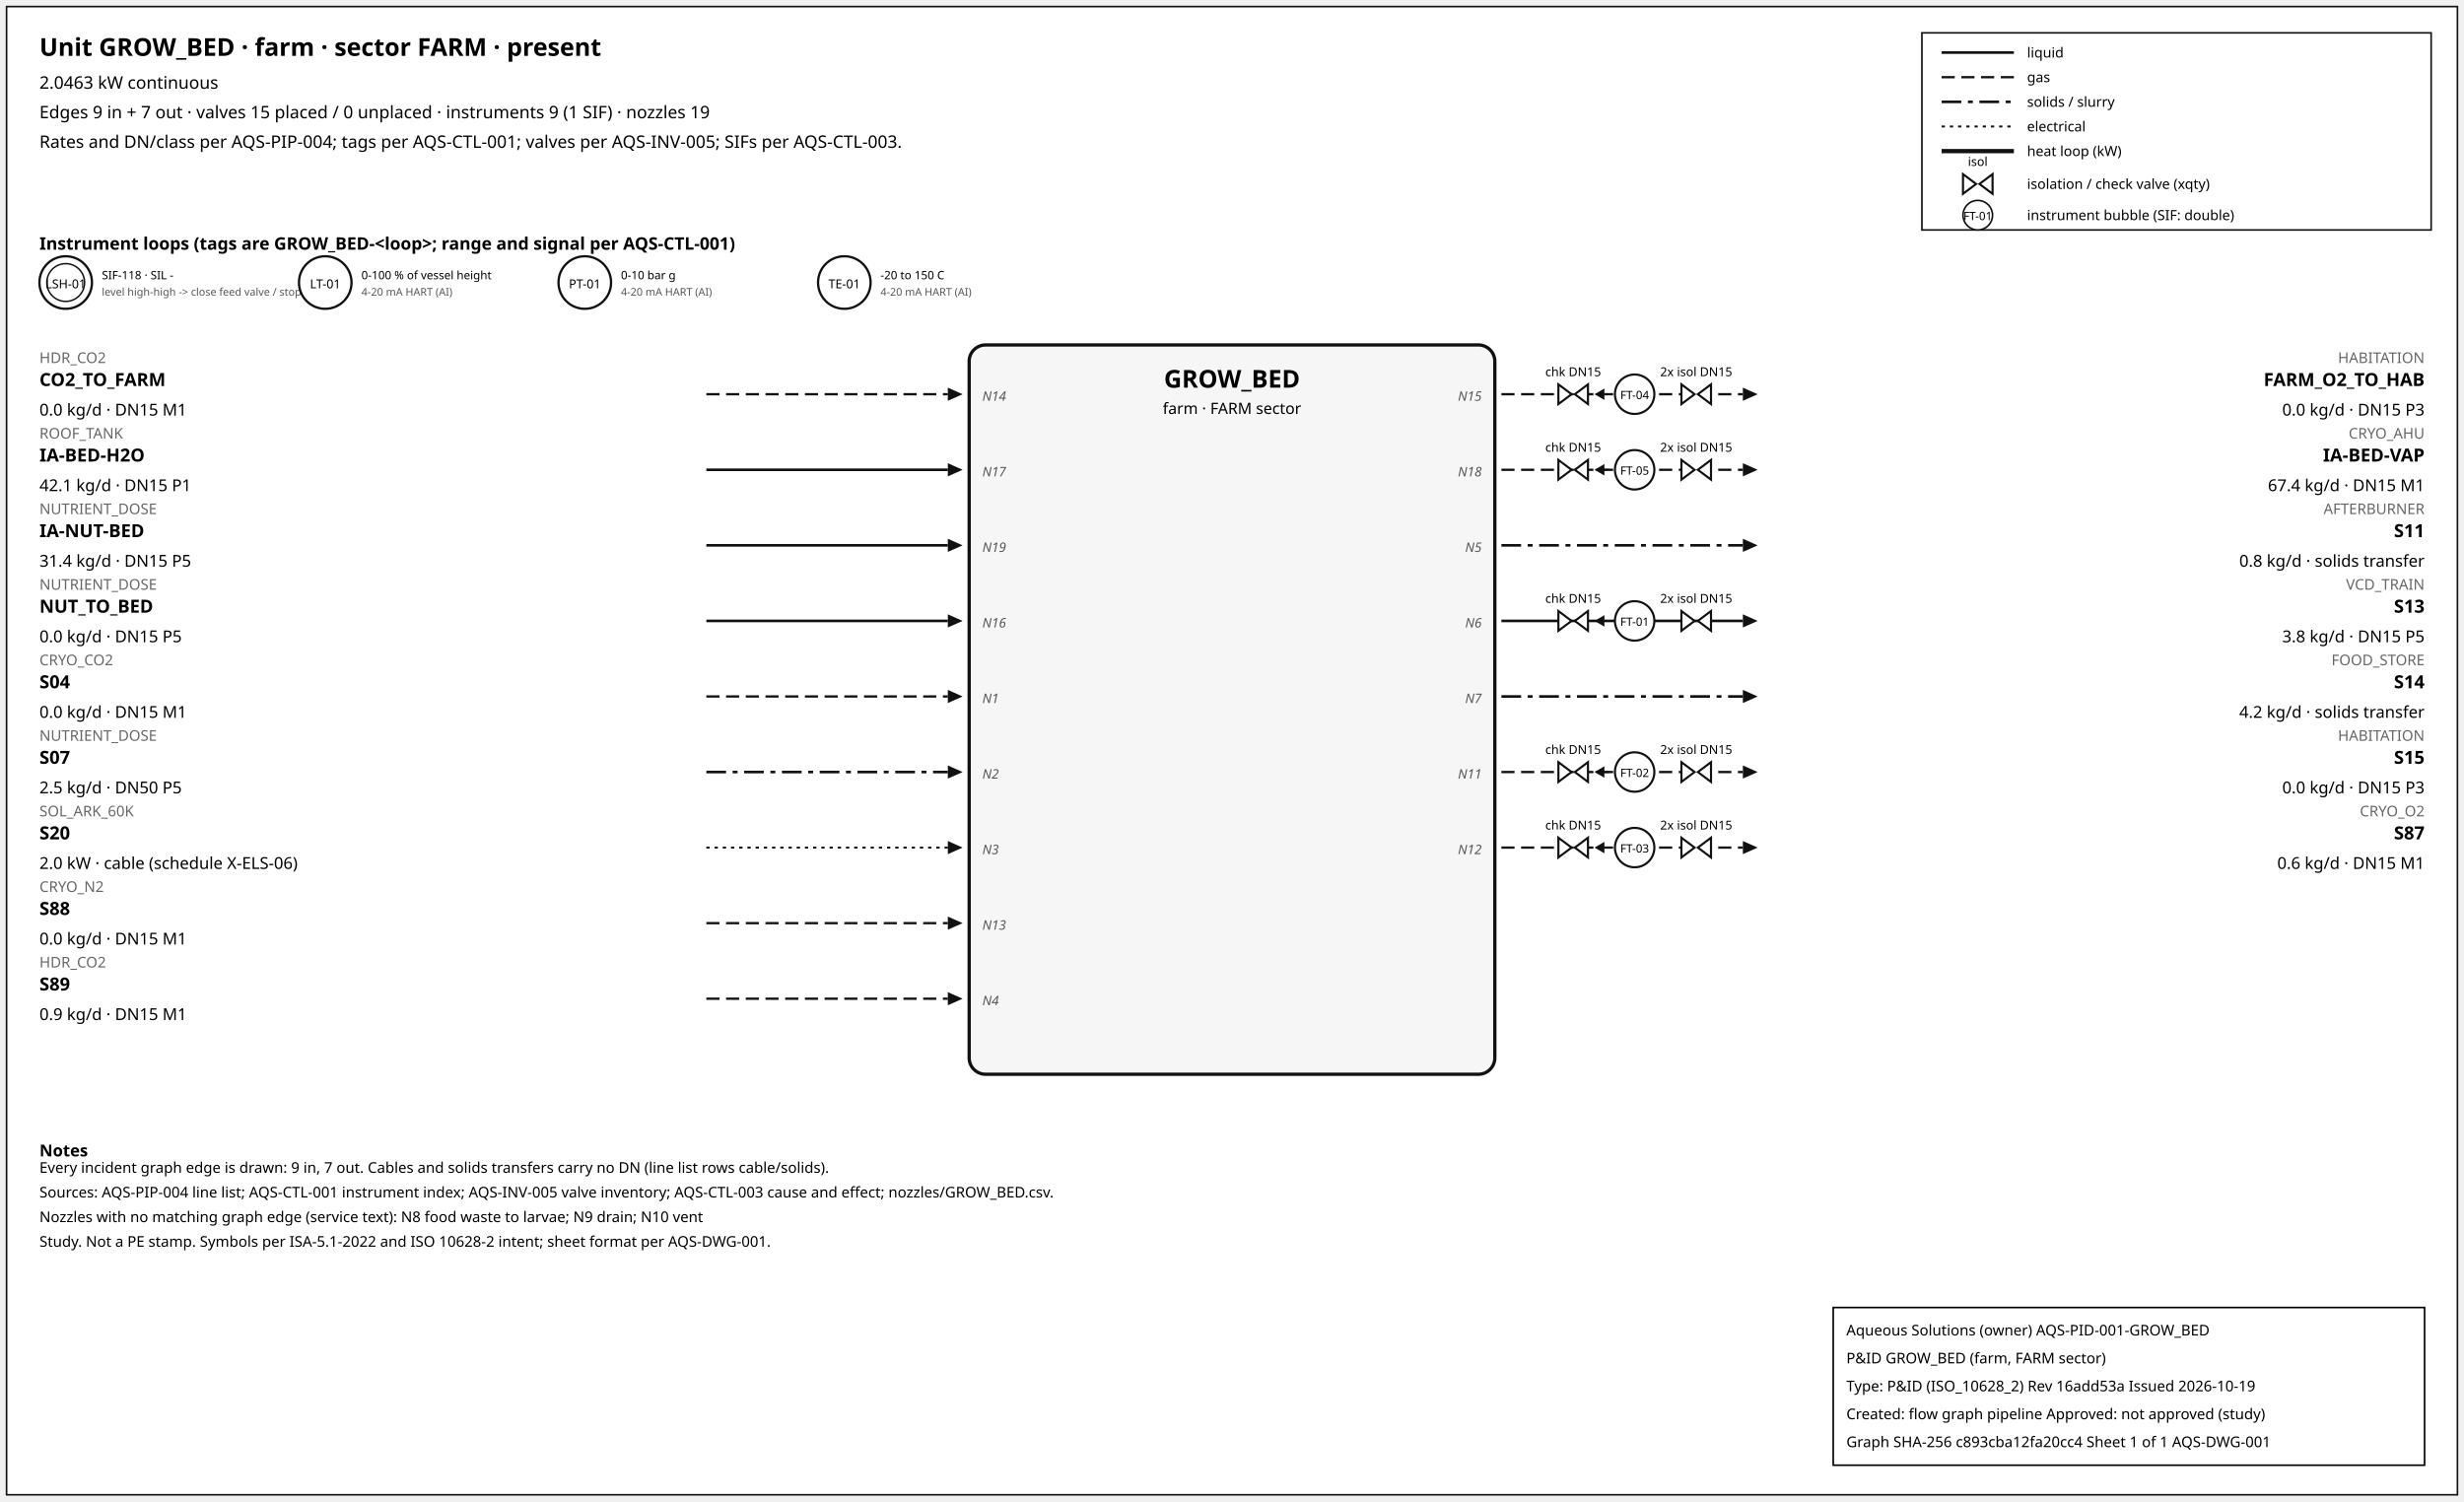
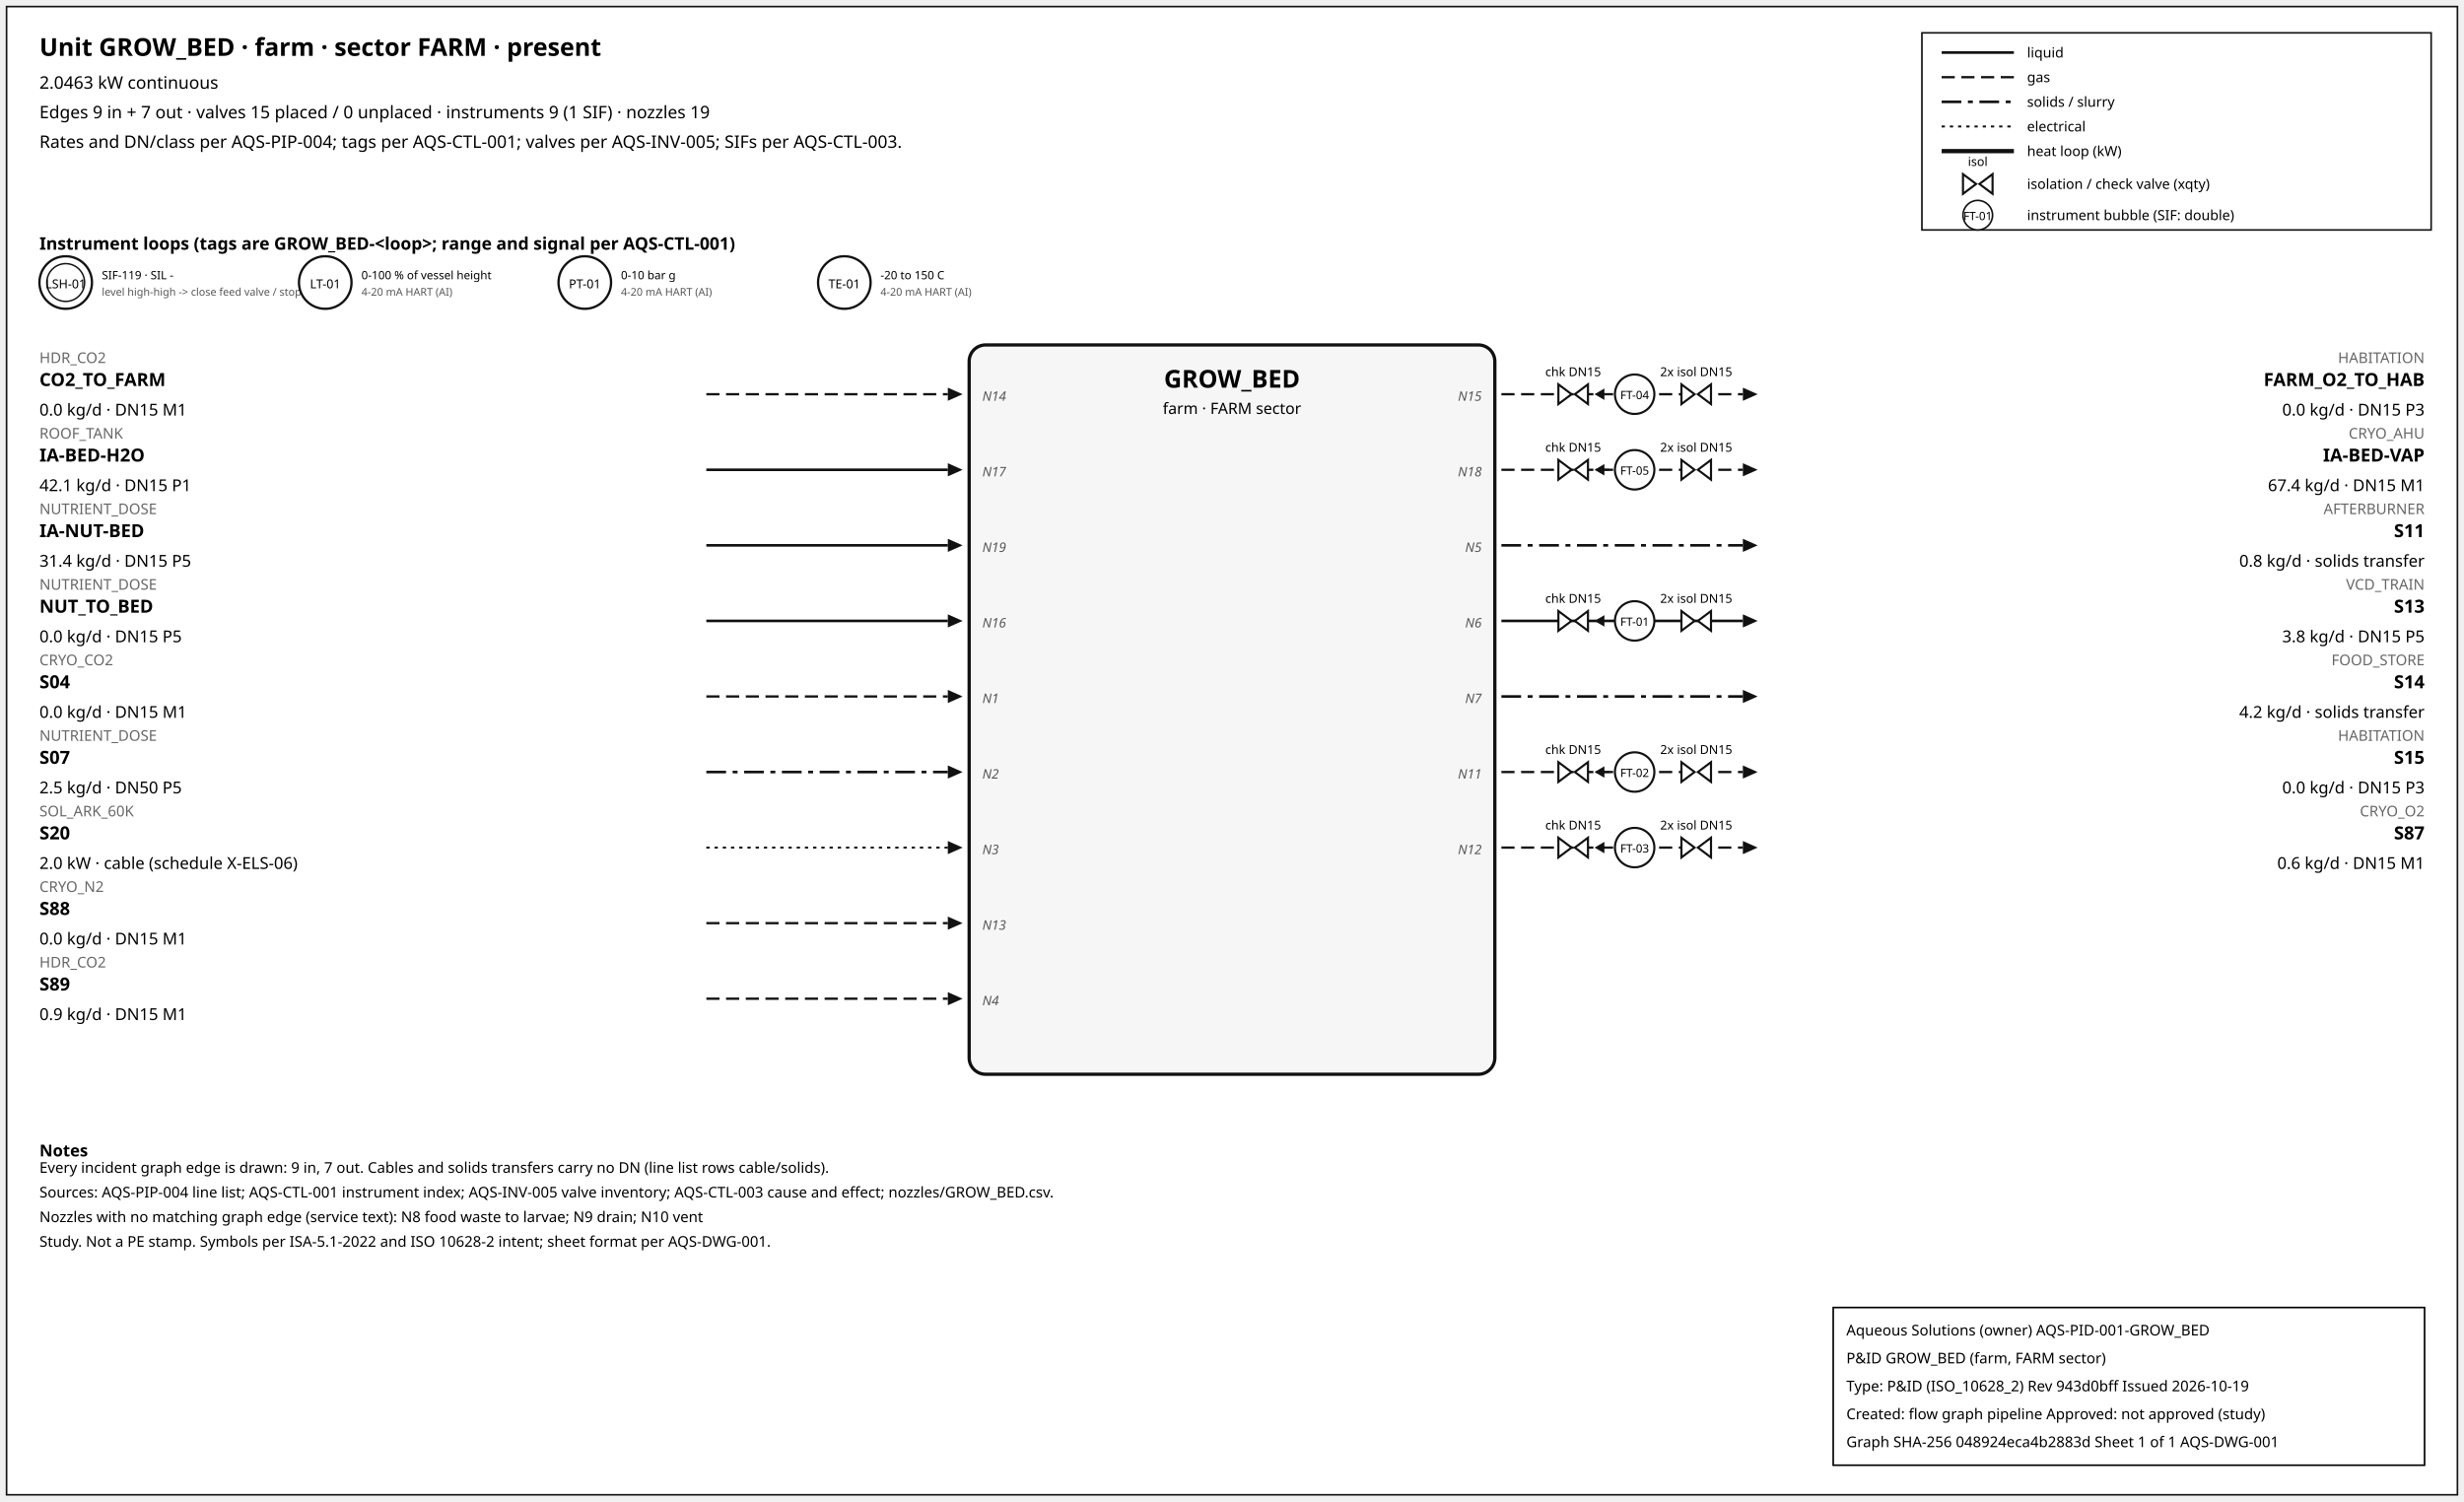
<svg xmlns="http://www.w3.org/2000/svg" width="1500" height="914" font-family="sans-serif">
  <rect x="4" y="4" width="1492" height="906" fill="white" stroke="#111" />
  <text x="24" y="34" font-size="15" font-weight="600">Unit GROW_BED · farm · sector FARM · present</text>
  <text x="24" y="54" font-size="10.5">2.0463 kW continuous</text>
  <text x="24" y="72" font-size="10.5">Edges 9 in + 7 out · valves 15 placed / 0 unplaced · instruments 9 (1 SIF) · nozzles 19</text>
  <text x="24" y="90" font-size="10.5">Rates and DN/class per AQS-PIP-004; tags per AQS-CTL-001; valves per AQS-INV-005; SIFs per AQS-CTL-003.</text>
  <rect x="1170" y="20" width="310" height="120" fill="white" stroke="#111" />
  <line x1="1182" y1="32" x2="1226" y2="32" stroke="#111" stroke-width="1.6" />
  <text x="1234" y="35" font-size="8.5">liquid</text>
  <line x1="1182" y1="47" x2="1226" y2="47" stroke="#111" stroke-width="1.4" stroke-dasharray="8,4" />
  <text x="1234" y="50" font-size="8.5">gas</text>
  <line x1="1182" y1="62" x2="1226" y2="62" stroke="#111" stroke-width="1.6" stroke-dasharray="12,4,3,4" />
  <text x="1234" y="65" font-size="8.5">solids / slurry</text>
  <line x1="1182" y1="77" x2="1226" y2="77" stroke="#111" stroke-width="1.2" stroke-dasharray="2,3" />
  <text x="1234" y="80" font-size="8.5">electrical</text>
  <line x1="1182" y1="92" x2="1226" y2="92" stroke="#111" stroke-width="2.6" />
  <text x="1234" y="95" font-size="8.5">heat loop (kW)</text>
  <path d="M 1195.0,106 L 1203.0,112 L 1195.0,118 Z M 1213.0,106 L 1205.0,112 L 1213.0,118 Z" fill="white" stroke="#111" stroke-width="1.3" />
  <text x="1204.0" y="101.0" font-size="7.5" text-anchor="middle">isol</text>
  <text x="1234" y="115" font-size="8.5">isolation / check valve (xqty)</text>
  <circle cx="1204" cy="131" r="9" fill="white" stroke="#111" />
  <text x="1204" y="134" font-size="7" text-anchor="middle">FT-01</text>
  <text x="1234" y="134" font-size="8.5">instrument bubble (SIF: double)</text>
  <text x="24" y="152" font-size="10.5" font-weight="600">Instrument loops (tags are GROW_BED-&lt;loop&gt;; range and signal per AQS-CTL-001)</text>
  <circle cx="40" cy="172" r="16" fill="white" stroke="#111" stroke-width="1.4" />
  <circle cx="40" cy="172" r="11.5" fill="none" stroke="#111" stroke-width="0.9" />
  <text x="40" y="175.5" font-size="7.5" text-anchor="middle">LSH-01</text>
-   <text x="62" y="170" font-size="7">SIF-118 · SIL -</text>
+   <text x="62" y="170" font-size="7">SIF-119 · SIL -</text>
  <text x="62" y="180" font-size="6.5" fill="#555">level high-high -&gt; close feed valve / stop f</text>
  <circle cx="198" cy="172" r="16" fill="white" stroke="#111" stroke-width="1.4" />
  <text x="198" y="175.5" font-size="7.5" text-anchor="middle">LT-01</text>
  <text x="220" y="170" font-size="7">0-100 % of vessel height</text>
  <text x="220" y="180" font-size="6.5" fill="#555">4-20 mA HART (AI)</text>
  <circle cx="356" cy="172" r="16" fill="white" stroke="#111" stroke-width="1.4" />
  <text x="356" y="175.5" font-size="7.5" text-anchor="middle">PT-01</text>
  <text x="378" y="170" font-size="7">0-10 bar g</text>
  <text x="378" y="180" font-size="6.5" fill="#555">4-20 mA HART (AI)</text>
  <circle cx="514" cy="172" r="16" fill="white" stroke="#111" stroke-width="1.4" />
  <text x="514" y="175.5" font-size="7.5" text-anchor="middle">TE-01</text>
  <text x="536" y="170" font-size="7">-20 to 150 C</text>
  <text x="536" y="180" font-size="6.5" fill="#555">4-20 mA HART (AI)</text>
  <rect x="590" y="210" width="320" height="444" rx="10" fill="#f6f6f6" stroke="#111" stroke-width="2" />
  <text x="750.0" y="236" font-size="15" font-weight="700" text-anchor="middle">GROW_BED</text>
  <text x="750.0" y="252" font-size="9.5" text-anchor="middle">farm · FARM sector</text>
  <line x1="430" y1="240" x2="577" y2="240" stroke="#111" stroke-width="1.4" stroke-dasharray="8,4" class="edge-in" />
  <polygon points="586,240 577,236 577,244" fill="#111" />
  <text x="24" y="221" font-size="9" fill="#666" text-anchor="start">HDR_CO2</text>
  <text x="24" y="235" font-size="11" font-weight="600" text-anchor="start">CO2_TO_FARM</text>
  <text x="24" y="253" font-size="10" text-anchor="start">0.0 kg/d · DN15 M1</text>
  <text x="598" y="244" font-size="8" font-style="italic" fill="#555" text-anchor="start">N14</text>
  <line x1="430" y1="286" x2="577" y2="286" stroke="#111" stroke-width="1.6" class="edge-in" />
  <polygon points="586,286 577,282 577,290" fill="#111" />
  <text x="24" y="267" font-size="9" fill="#666" text-anchor="start">ROOF_TANK</text>
  <text x="24" y="281" font-size="11" font-weight="600" text-anchor="start">IA-BED-H2O</text>
  <text x="24" y="299" font-size="10" text-anchor="start">42.1 kg/d · DN15 P1</text>
  <text x="598" y="290" font-size="8" font-style="italic" fill="#555" text-anchor="start">N17</text>
  <line x1="430" y1="332" x2="577" y2="332" stroke="#111" stroke-width="1.6" class="edge-in" />
  <polygon points="586,332 577,328 577,336" fill="#111" />
  <text x="24" y="313" font-size="9" fill="#666" text-anchor="start">NUTRIENT_DOSE</text>
  <text x="24" y="327" font-size="11" font-weight="600" text-anchor="start">IA-NUT-BED</text>
  <text x="24" y="345" font-size="10" text-anchor="start">31.4 kg/d · DN15 P5</text>
  <text x="598" y="336" font-size="8" font-style="italic" fill="#555" text-anchor="start">N19</text>
  <line x1="430" y1="378" x2="577" y2="378" stroke="#111" stroke-width="1.6" class="edge-in" />
  <polygon points="586,378 577,374 577,382" fill="#111" />
  <text x="24" y="359" font-size="9" fill="#666" text-anchor="start">NUTRIENT_DOSE</text>
  <text x="24" y="373" font-size="11" font-weight="600" text-anchor="start">NUT_TO_BED</text>
  <text x="24" y="391" font-size="10" text-anchor="start">0.0 kg/d · DN15 P5</text>
  <text x="598" y="382" font-size="8" font-style="italic" fill="#555" text-anchor="start">N16</text>
  <line x1="430" y1="424" x2="577" y2="424" stroke="#111" stroke-width="1.4" stroke-dasharray="8,4" class="edge-in" />
  <polygon points="586,424 577,420 577,428" fill="#111" />
  <text x="24" y="405" font-size="9" fill="#666" text-anchor="start">CRYO_CO2</text>
  <text x="24" y="419" font-size="11" font-weight="600" text-anchor="start">S04</text>
  <text x="24" y="437" font-size="10" text-anchor="start">0.0 kg/d · DN15 M1</text>
  <text x="598" y="428" font-size="8" font-style="italic" fill="#555" text-anchor="start">N1</text>
  <line x1="430" y1="470" x2="577" y2="470" stroke="#111" stroke-width="1.6" stroke-dasharray="12,4,3,4" class="edge-in" />
  <polygon points="586,470 577,466 577,474" fill="#111" />
  <text x="24" y="451" font-size="9" fill="#666" text-anchor="start">NUTRIENT_DOSE</text>
  <text x="24" y="465" font-size="11" font-weight="600" text-anchor="start">S07</text>
  <text x="24" y="483" font-size="10" text-anchor="start">2.5 kg/d · DN50 P5</text>
  <text x="598" y="474" font-size="8" font-style="italic" fill="#555" text-anchor="start">N2</text>
  <line x1="430" y1="516" x2="577" y2="516" stroke="#111" stroke-width="1.2" stroke-dasharray="2,3" class="edge-in" />
  <polygon points="586,516 577,512 577,520" fill="#111" />
  <text x="24" y="497" font-size="9" fill="#666" text-anchor="start">SOL_ARK_60K</text>
  <text x="24" y="511" font-size="11" font-weight="600" text-anchor="start">S20</text>
  <text x="24" y="529" font-size="10" text-anchor="start">2.0 kW · cable (schedule X-ELS-06)</text>
  <text x="598" y="520" font-size="8" font-style="italic" fill="#555" text-anchor="start">N3</text>
  <line x1="430" y1="562" x2="577" y2="562" stroke="#111" stroke-width="1.4" stroke-dasharray="8,4" class="edge-in" />
  <polygon points="586,562 577,558 577,566" fill="#111" />
  <text x="24" y="543" font-size="9" fill="#666" text-anchor="start">CRYO_N2</text>
  <text x="24" y="557" font-size="11" font-weight="600" text-anchor="start">S88</text>
  <text x="24" y="575" font-size="10" text-anchor="start">0.0 kg/d · DN15 M1</text>
  <text x="598" y="566" font-size="8" font-style="italic" fill="#555" text-anchor="start">N13</text>
  <line x1="430" y1="608" x2="577" y2="608" stroke="#111" stroke-width="1.4" stroke-dasharray="8,4" class="edge-in" />
  <polygon points="586,608 577,604 577,612" fill="#111" />
  <text x="24" y="589" font-size="9" fill="#666" text-anchor="start">HDR_CO2</text>
  <text x="24" y="603" font-size="11" font-weight="600" text-anchor="start">S89</text>
  <text x="24" y="621" font-size="10" text-anchor="start">0.9 kg/d · DN15 M1</text>
  <text x="598" y="612" font-size="8" font-style="italic" fill="#555" text-anchor="start">N4</text>
  <line x1="914" y1="240" x2="1061" y2="240" stroke="#111" stroke-width="1.4" stroke-dasharray="8,4" class="edge-out" />
  <polygon points="1070,240 1061,236 1061,244" fill="#111" />
  <text x="1476" y="221" font-size="9" fill="#666" text-anchor="end">HABITATION</text>
  <text x="1476" y="235" font-size="11" font-weight="600" text-anchor="end">FARM_O2_TO_HAB</text>
  <text x="1476" y="253" font-size="10" text-anchor="end">0.0 kg/d · DN15 P3</text>
  <text x="902" y="244" font-size="8" font-style="italic" fill="#555" text-anchor="end">N15</text>
  <line x1="979.7" y1="240" x2="971.7" y2="240" stroke="#111" stroke-width="1.2" />
  <polygon points="970.7,240 976.7,236.5 976.7,243.5" fill="#111" />
  <path d="M 948.7,234 L 956.7,240 L 948.7,246 Z M 966.7,234 L 958.7,240 L 966.7,246 Z" fill="white" stroke="#111" stroke-width="1.3" />
  <text x="957.7" y="229.0" font-size="7.5" text-anchor="middle">chk DN15</text>
  <path d="M 1023.6,234 L 1031.6,240 L 1023.6,246 Z M 1041.6,234 L 1033.6,240 L 1041.6,246 Z" fill="white" stroke="#111" stroke-width="1.3" />
  <text x="1032.6" y="229.0" font-size="7.5" text-anchor="middle">2x isol DN15</text>
  <circle cx="995.12" cy="240" r="12" fill="white" stroke="#111" stroke-width="1.3" />
  <text x="995.12" y="243" font-size="7" text-anchor="middle">FT-04</text>
  <line x1="914" y1="286" x2="1061" y2="286" stroke="#111" stroke-width="1.4" stroke-dasharray="8,4" class="edge-out" />
  <polygon points="1070,286 1061,282 1061,290" fill="#111" />
  <text x="1476" y="267" font-size="9" fill="#666" text-anchor="end">CRYO_AHU</text>
  <text x="1476" y="281" font-size="11" font-weight="600" text-anchor="end">IA-BED-VAP</text>
  <text x="1476" y="299" font-size="10" text-anchor="end">67.4 kg/d · DN15 M1</text>
  <text x="902" y="290" font-size="8" font-style="italic" fill="#555" text-anchor="end">N18</text>
  <line x1="979.7" y1="286" x2="971.7" y2="286" stroke="#111" stroke-width="1.2" />
  <polygon points="970.7,286 976.7,282.5 976.7,289.5" fill="#111" />
  <path d="M 948.7,280 L 956.7,286 L 948.7,292 Z M 966.7,280 L 958.7,286 L 966.7,292 Z" fill="white" stroke="#111" stroke-width="1.3" />
  <text x="957.7" y="275.0" font-size="7.5" text-anchor="middle">chk DN15</text>
  <path d="M 1023.6,280 L 1031.6,286 L 1023.6,292 Z M 1041.6,280 L 1033.6,286 L 1041.6,292 Z" fill="white" stroke="#111" stroke-width="1.3" />
  <text x="1032.6" y="275.0" font-size="7.5" text-anchor="middle">2x isol DN15</text>
  <circle cx="995.12" cy="286" r="12" fill="white" stroke="#111" stroke-width="1.3" />
  <text x="995.12" y="289" font-size="7" text-anchor="middle">FT-05</text>
  <line x1="914" y1="332" x2="1061" y2="332" stroke="#111" stroke-width="1.6" stroke-dasharray="12,4,3,4" class="edge-out" />
  <polygon points="1070,332 1061,328 1061,336" fill="#111" />
  <text x="1476" y="313" font-size="9" fill="#666" text-anchor="end">AFTERBURNER</text>
  <text x="1476" y="327" font-size="11" font-weight="600" text-anchor="end">S11</text>
  <text x="1476" y="345" font-size="10" text-anchor="end">0.8 kg/d · solids transfer</text>
  <text x="902" y="336" font-size="8" font-style="italic" fill="#555" text-anchor="end">N5</text>
  <line x1="914" y1="378" x2="1061" y2="378" stroke="#111" stroke-width="1.6" class="edge-out" />
  <polygon points="1070,378 1061,374 1061,382" fill="#111" />
  <text x="1476" y="359" font-size="9" fill="#666" text-anchor="end">VCD_TRAIN</text>
  <text x="1476" y="373" font-size="11" font-weight="600" text-anchor="end">S13</text>
  <text x="1476" y="391" font-size="10" text-anchor="end">3.8 kg/d · DN15 P5</text>
  <text x="902" y="382" font-size="8" font-style="italic" fill="#555" text-anchor="end">N6</text>
  <line x1="979.7" y1="378" x2="971.7" y2="378" stroke="#111" stroke-width="1.2" />
  <polygon points="970.7,378 976.7,374.5 976.7,381.5" fill="#111" />
  <path d="M 948.7,372 L 956.7,378 L 948.7,384 Z M 966.7,372 L 958.7,378 L 966.7,384 Z" fill="white" stroke="#111" stroke-width="1.3" />
  <text x="957.7" y="367.0" font-size="7.5" text-anchor="middle">chk DN15</text>
  <path d="M 1023.6,372 L 1031.6,378 L 1023.6,384 Z M 1041.6,372 L 1033.6,378 L 1041.6,384 Z" fill="white" stroke="#111" stroke-width="1.3" />
  <text x="1032.6" y="367.0" font-size="7.5" text-anchor="middle">2x isol DN15</text>
  <circle cx="995.12" cy="378" r="12" fill="white" stroke="#111" stroke-width="1.3" />
  <text x="995.12" y="381" font-size="7" text-anchor="middle">FT-01</text>
  <line x1="914" y1="424" x2="1061" y2="424" stroke="#111" stroke-width="1.6" stroke-dasharray="12,4,3,4" class="edge-out" />
  <polygon points="1070,424 1061,420 1061,428" fill="#111" />
  <text x="1476" y="405" font-size="9" fill="#666" text-anchor="end">FOOD_STORE</text>
  <text x="1476" y="419" font-size="11" font-weight="600" text-anchor="end">S14</text>
  <text x="1476" y="437" font-size="10" text-anchor="end">4.2 kg/d · solids transfer</text>
  <text x="902" y="428" font-size="8" font-style="italic" fill="#555" text-anchor="end">N7</text>
  <line x1="914" y1="470" x2="1061" y2="470" stroke="#111" stroke-width="1.4" stroke-dasharray="8,4" class="edge-out" />
  <polygon points="1070,470 1061,466 1061,474" fill="#111" />
  <text x="1476" y="451" font-size="9" fill="#666" text-anchor="end">HABITATION</text>
  <text x="1476" y="465" font-size="11" font-weight="600" text-anchor="end">S15</text>
  <text x="1476" y="483" font-size="10" text-anchor="end">0.0 kg/d · DN15 P3</text>
  <text x="902" y="474" font-size="8" font-style="italic" fill="#555" text-anchor="end">N11</text>
  <line x1="979.7" y1="470" x2="971.7" y2="470" stroke="#111" stroke-width="1.2" />
  <polygon points="970.7,470 976.7,466.5 976.7,473.5" fill="#111" />
  <path d="M 948.7,464 L 956.7,470 L 948.7,476 Z M 966.7,464 L 958.7,470 L 966.7,476 Z" fill="white" stroke="#111" stroke-width="1.3" />
  <text x="957.7" y="459.0" font-size="7.5" text-anchor="middle">chk DN15</text>
  <path d="M 1023.6,464 L 1031.6,470 L 1023.6,476 Z M 1041.6,464 L 1033.6,470 L 1041.6,476 Z" fill="white" stroke="#111" stroke-width="1.3" />
  <text x="1032.6" y="459.0" font-size="7.5" text-anchor="middle">2x isol DN15</text>
  <circle cx="995.12" cy="470" r="12" fill="white" stroke="#111" stroke-width="1.3" />
  <text x="995.12" y="473" font-size="7" text-anchor="middle">FT-02</text>
  <line x1="914" y1="516" x2="1061" y2="516" stroke="#111" stroke-width="1.4" stroke-dasharray="8,4" class="edge-out" />
  <polygon points="1070,516 1061,512 1061,520" fill="#111" />
  <text x="1476" y="497" font-size="9" fill="#666" text-anchor="end">CRYO_O2</text>
  <text x="1476" y="511" font-size="11" font-weight="600" text-anchor="end">S87</text>
  <text x="1476" y="529" font-size="10" text-anchor="end">0.6 kg/d · DN15 M1</text>
  <text x="902" y="520" font-size="8" font-style="italic" fill="#555" text-anchor="end">N12</text>
  <line x1="979.7" y1="516" x2="971.7" y2="516" stroke="#111" stroke-width="1.2" />
  <polygon points="970.7,516 976.7,512.5 976.7,519.5" fill="#111" />
  <path d="M 948.7,510 L 956.7,516 L 948.7,522 Z M 966.7,510 L 958.7,516 L 966.7,522 Z" fill="white" stroke="#111" stroke-width="1.3" />
  <text x="957.7" y="505.0" font-size="7.5" text-anchor="middle">chk DN15</text>
  <path d="M 1023.6,510 L 1031.6,516 L 1023.6,522 Z M 1041.6,510 L 1033.6,516 L 1041.6,522 Z" fill="white" stroke="#111" stroke-width="1.3" />
  <text x="1032.6" y="505.0" font-size="7.5" text-anchor="middle">2x isol DN15</text>
  <circle cx="995.12" cy="516" r="12" fill="white" stroke="#111" stroke-width="1.3" />
  <text x="995.12" y="519" font-size="7" text-anchor="middle">FT-03</text>
  <text x="24" y="704" font-size="10" font-weight="600">Notes</text>
  <text x="24" y="714" font-size="9">Every incident graph edge is drawn: 9 in, 7 out. Cables and solids transfers carry no DN (line list rows cable/solids).</text>
  <text x="24" y="729" font-size="9">Sources: AQS-PIP-004 line list; AQS-CTL-001 instrument index; AQS-INV-005 valve inventory; AQS-CTL-003 cause and effect; nozzles/GROW_BED.csv.</text>
  <text x="24" y="744" font-size="9">Nozzles with no matching graph edge (service text): N8 food waste to larvae; N9 drain; N10 vent</text>
  <text x="24" y="759" font-size="9">Study. Not a PE stamp. Symbols per ISA-5.1-2022 and ISO 10628-2 intent; sheet format per AQS-DWG-001.</text>
  <g id="aqs-title-block">
    <rect x="1116" y="796" width="360" height="96" fill="white" stroke="black" stroke-width="1" />
    <text x="1124" y="813" font-size="9">Aqueous Solutions (owner)   AQS-PID-001-GROW_BED</text>
    <text x="1124" y="830" font-size="9">P&amp;ID GROW_BED (farm, FARM sector)</text>
-     <text x="1124" y="847" font-size="9">Type: P&amp;ID (ISO_10628_2)   Rev 16add53a   Issued 2026-10-19</text>
+     <text x="1124" y="847" font-size="9">Type: P&amp;ID (ISO_10628_2)   Rev 943d0bff   Issued 2026-10-19</text>
    <text x="1124" y="864" font-size="9">Created: flow graph pipeline   Approved: not approved (study)</text>
-     <text x="1124" y="881" font-size="9">Graph SHA-256 c893cba12fa20cc4   Sheet 1 of 1   AQS-DWG-001</text>
+     <text x="1124" y="881" font-size="9">Graph SHA-256 048924eca4b2883d   Sheet 1 of 1   AQS-DWG-001</text>
  </g>
</svg>
